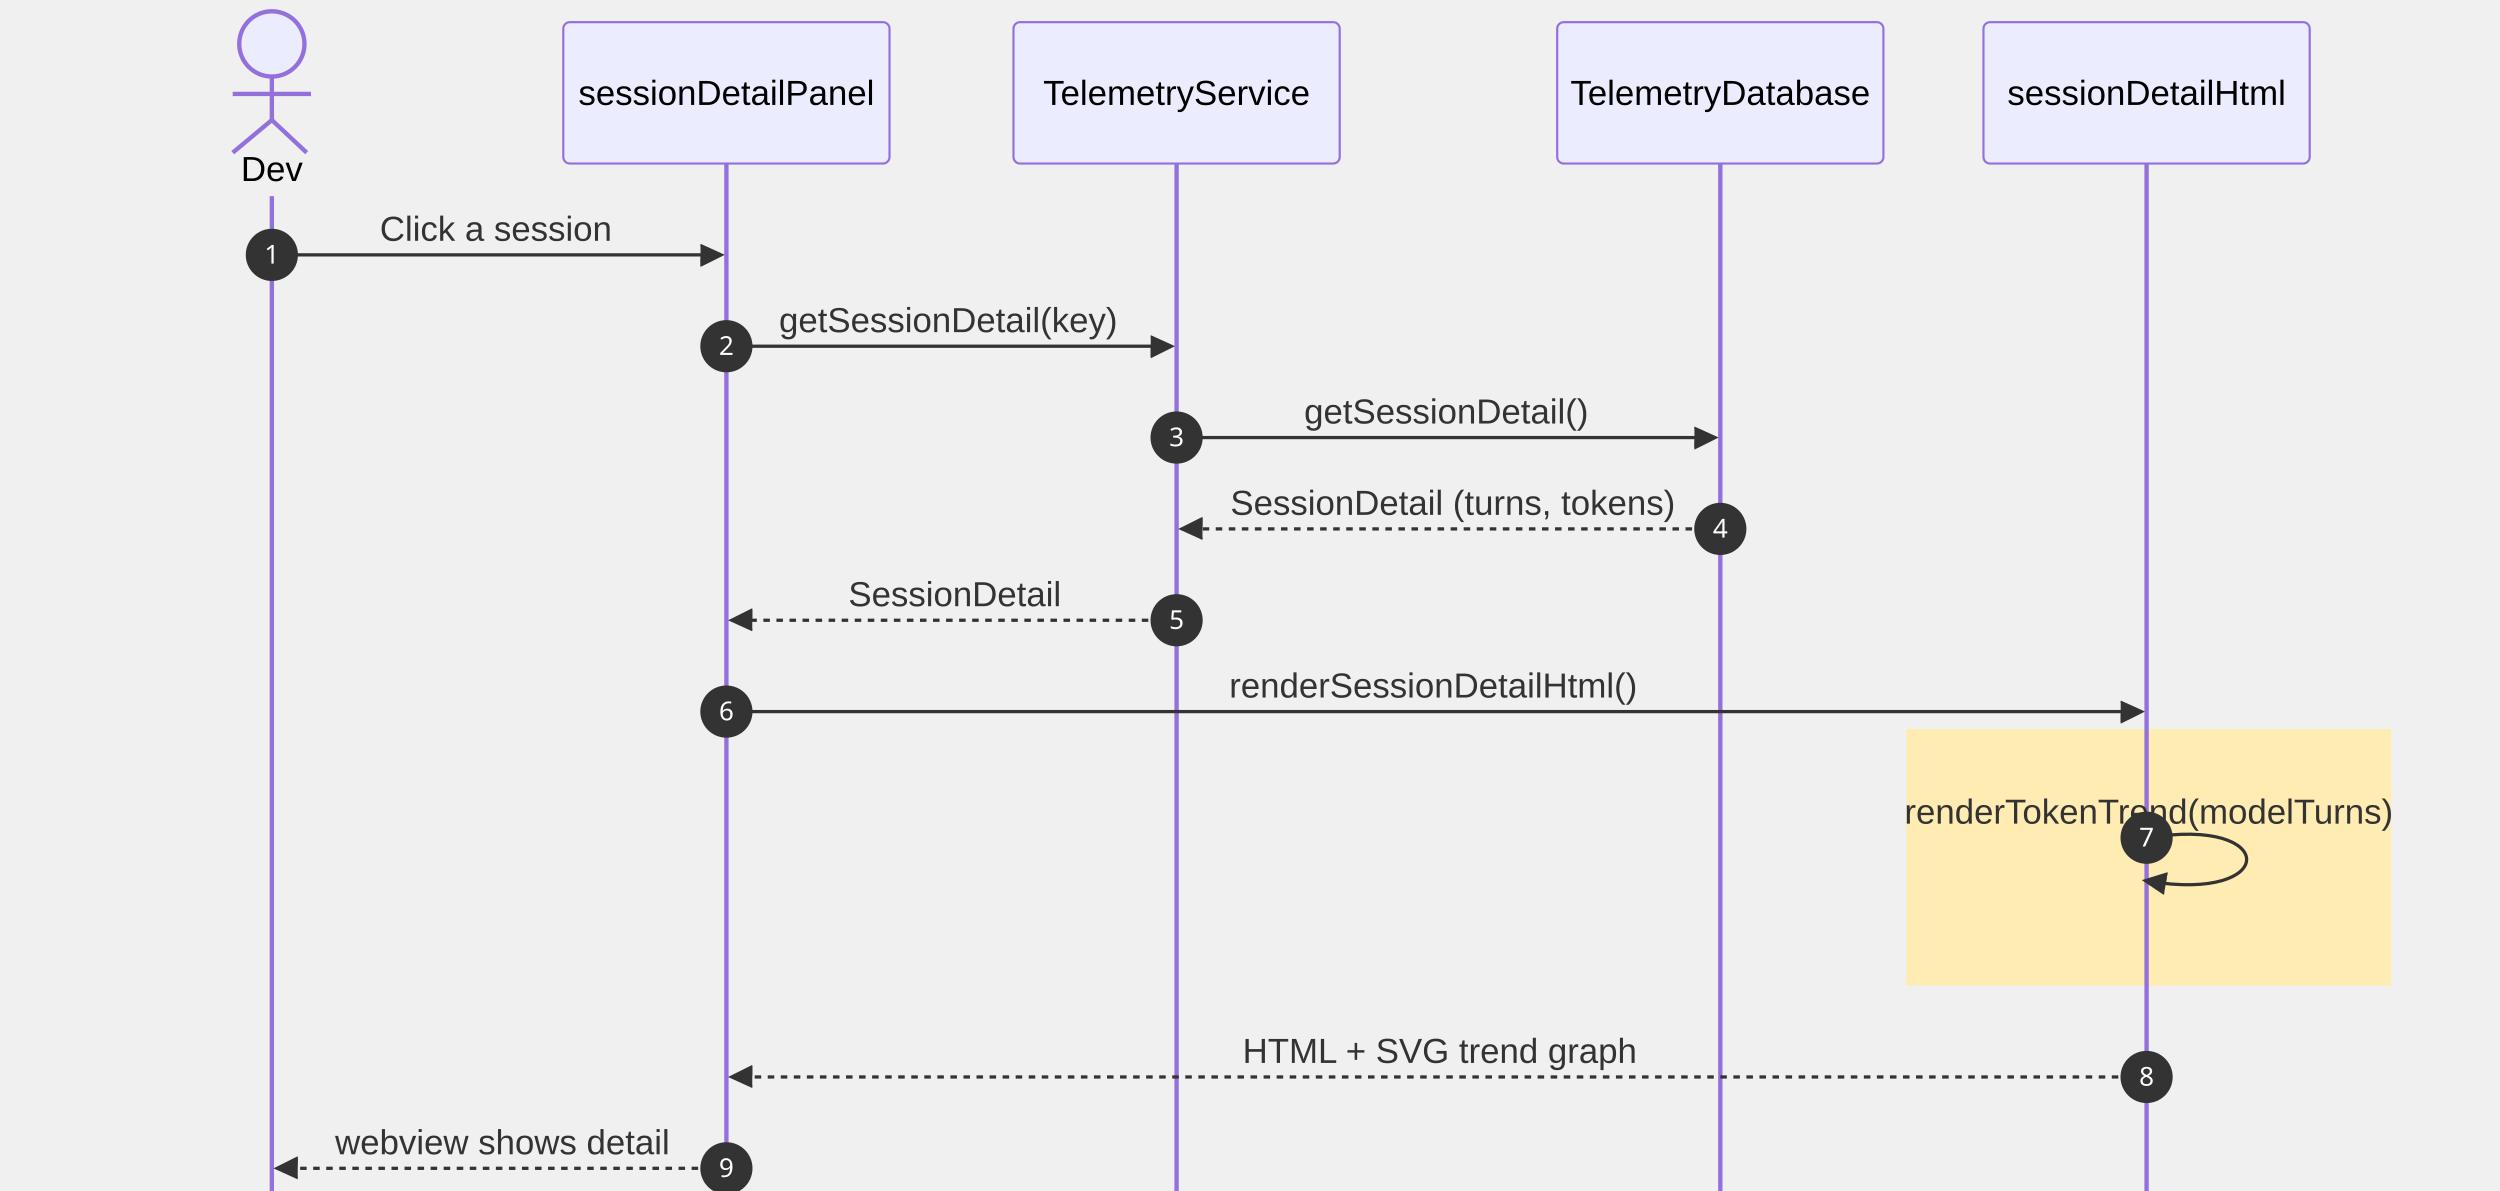
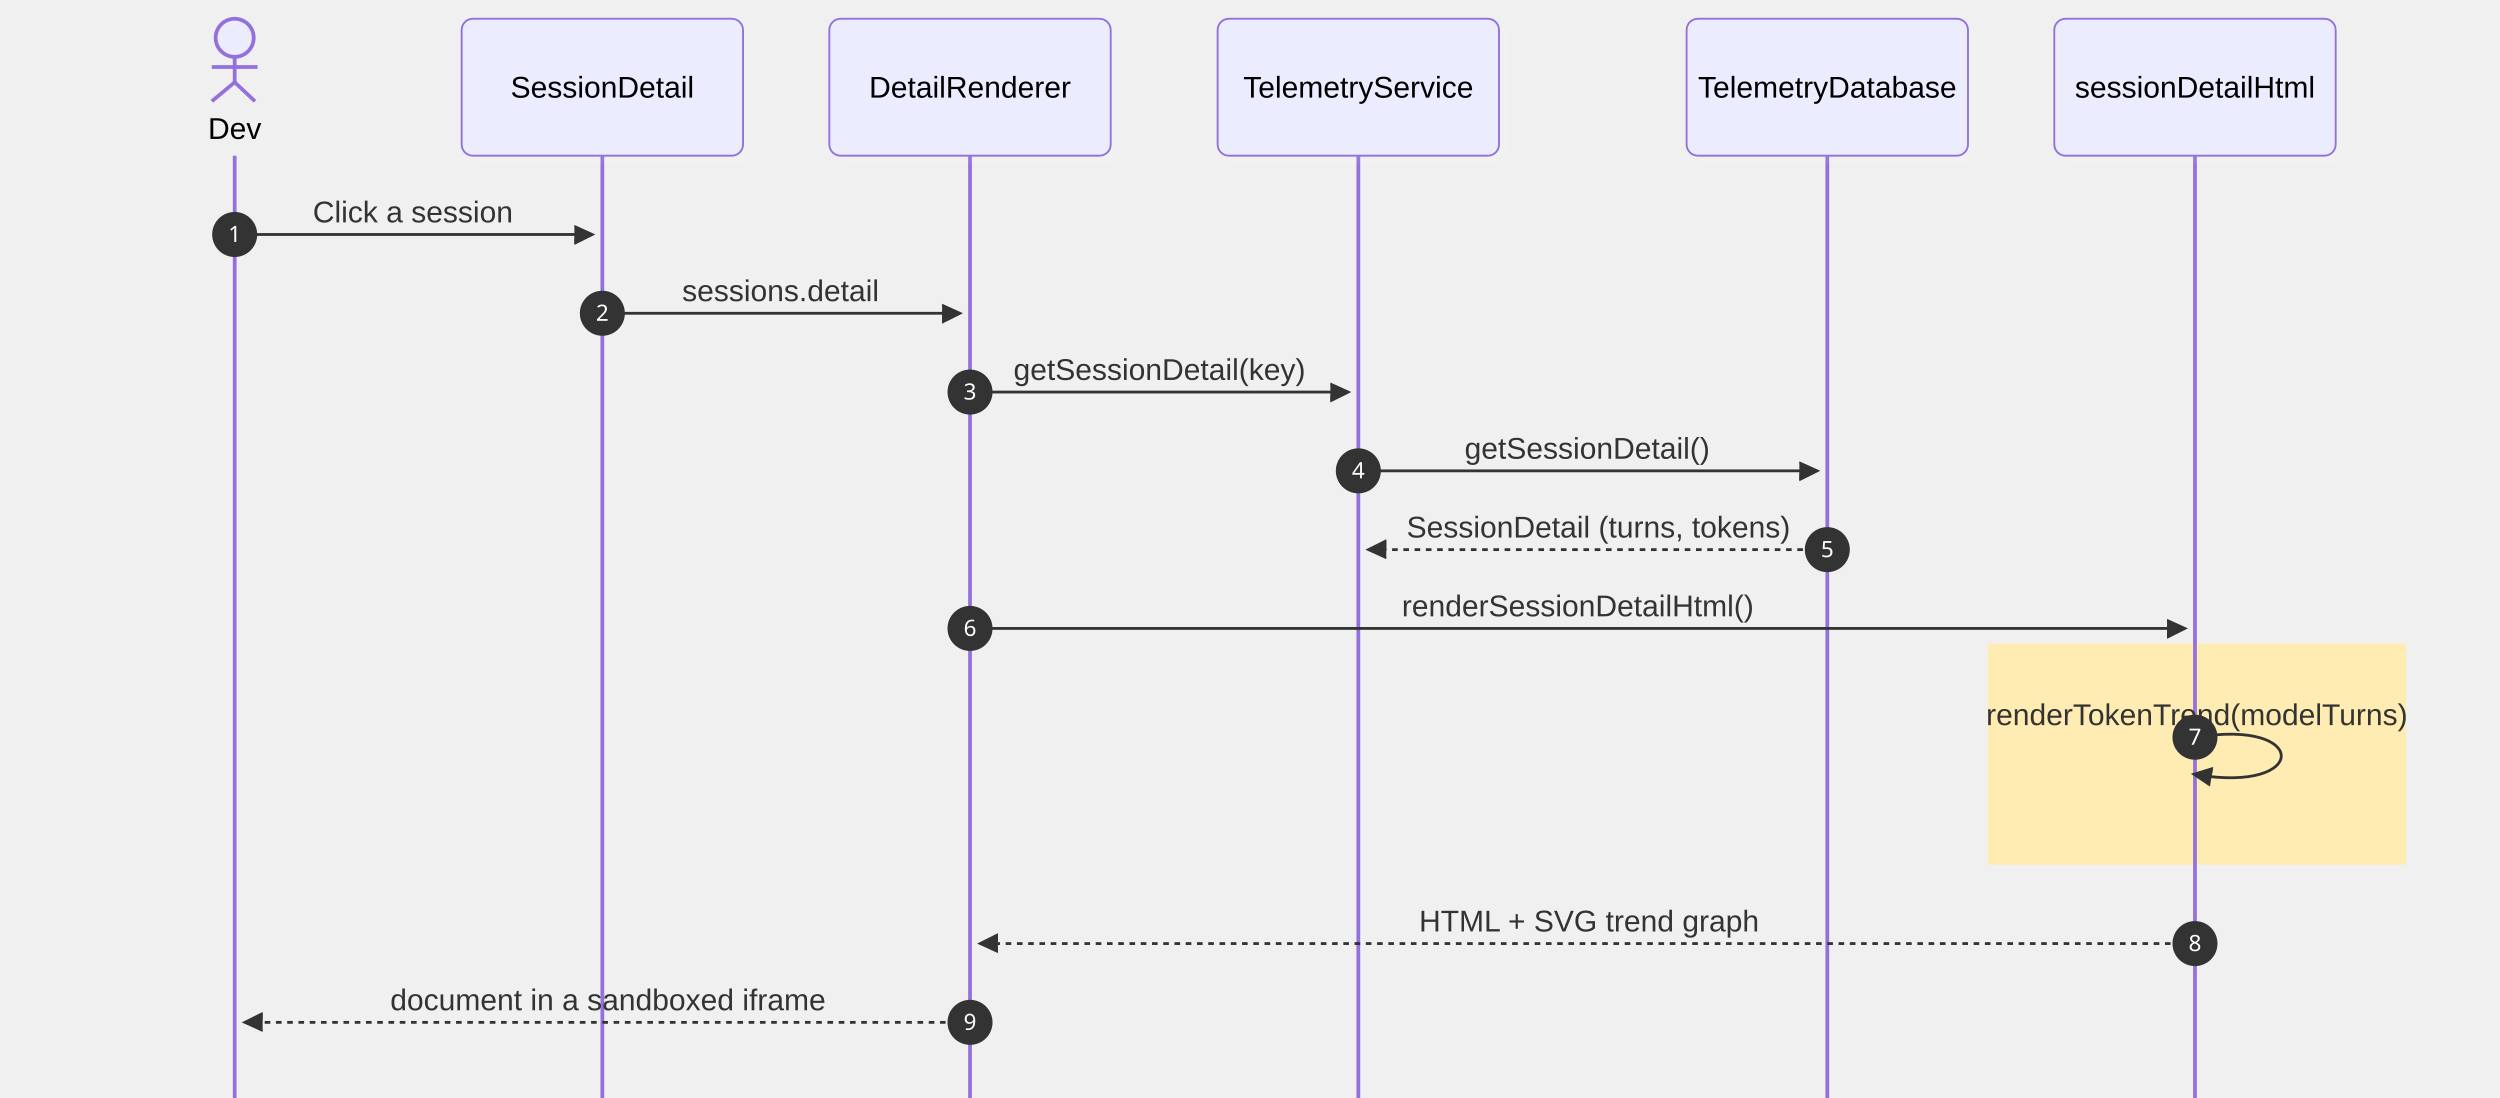
- <svg xmlns="http://www.w3.org/2000/svg" width="672" height="320" id="my-svg" style="max-width:672px;background-color:white;" viewBox="-50 -10 1149.5 547" role="graphics-document document" aria-roledescription="sequence">
-   <rect x="826.5" y="325" fill="rgb(255,236,179)" width="223" height="118" class="rect" />
+ <svg xmlns="http://www.w3.org/2000/svg" width="729" height="320" id="my-svg" style="max-width:729px;background-color:white;" viewBox="-50 -10 1332.5 585" role="graphics-document document" aria-roledescription="sequence">
+   <rect x="1009.5" y="333" fill="rgb(255,236,179)" width="223" height="118" class="rect" />
  <g>
-     <line id="actor4" x1="937" y1="65" x2="937" y2="2000" class="actor-line 200" stroke-width="0.5px" stroke="#999" name="Html" data-et="life-line" data-id="Html" />
-     <g id="root-4" data-et="participant" data-type="participant" data-id="Html">
-       <rect x="862" y="0" fill="#eaeaea" stroke="#666" width="150" height="65" name="Html" rx="3" ry="3" class="actor actor-top" />
-       <text x="937" y="32.5" dominant-baseline="central" alignment-baseline="central" class="actor actor-box" style="text-anchor: middle; font-size: 16px; font-weight: 400;">
-         <tspan x="937" dy="0">sessionDetailHtml</tspan>
+     <line id="actor5" x1="1120" y1="73" x2="1120" y2="2000" class="actor-line 200" stroke-width="0.5px" stroke="#999" name="Html" data-et="life-line" data-id="Html" />
+     <g id="root-5" data-look="neo" data-et="participant" data-type="participant" data-id="Html">
+       <rect x="1045" y="0" fill="#eaeaea" stroke="#666" width="150" height="73" name="Html" rx="6" ry="6" class="actor actor-top" data-look="neo" filter="url(#my-svg-drop-shadow)" />
+       <text x="1120" y="36.5" dominant-baseline="central" alignment-baseline="central" class="actor actor-box" style="text-anchor: middle; font-size: 16px; font-weight: 400;">
+         <tspan x="1120" dy="0">sessionDetailHtml</tspan>
      </text>
    </g>
  </g>
  <g>
-     <line id="actor3" x1="741" y1="65" x2="741" y2="2000" class="actor-line 200" stroke-width="0.5px" stroke="#999" name="DB" data-et="life-line" data-id="DB" />
-     <g id="root-3" data-et="participant" data-type="participant" data-id="DB">
-       <rect x="666" y="0" fill="#eaeaea" stroke="#666" width="150" height="65" name="DB" rx="3" ry="3" class="actor actor-top" />
-       <text x="741" y="32.5" dominant-baseline="central" alignment-baseline="central" class="actor actor-box" style="text-anchor: middle; font-size: 16px; font-weight: 400;">
-         <tspan x="741" dy="0">TelemetryDatabase</tspan>
+     <line id="actor4" x1="924" y1="73" x2="924" y2="2000" class="actor-line 200" stroke-width="0.5px" stroke="#999" name="DB" data-et="life-line" data-id="DB" />
+     <g id="root-4" data-look="neo" data-et="participant" data-type="participant" data-id="DB">
+       <rect x="849" y="0" fill="#eaeaea" stroke="#666" width="150" height="73" name="DB" rx="6" ry="6" class="actor actor-top" data-look="neo" filter="url(#my-svg-drop-shadow)" />
+       <text x="924" y="36.5" dominant-baseline="central" alignment-baseline="central" class="actor actor-box" style="text-anchor: middle; font-size: 16px; font-weight: 400;">
+         <tspan x="924" dy="0">TelemetryDatabase</tspan>
      </text>
    </g>
  </g>
  <g>
-     <line id="actor2" x1="491" y1="65" x2="491" y2="2000" class="actor-line 200" stroke-width="0.5px" stroke="#999" name="Svc" data-et="life-line" data-id="Svc" />
-     <g id="root-2" data-et="participant" data-type="participant" data-id="Svc">
-       <rect x="416" y="0" fill="#eaeaea" stroke="#666" width="150" height="65" name="Svc" rx="3" ry="3" class="actor actor-top" />
-       <text x="491" y="32.5" dominant-baseline="central" alignment-baseline="central" class="actor actor-box" style="text-anchor: middle; font-size: 16px; font-weight: 400;">
-         <tspan x="491" dy="0">TelemetryService</tspan>
+     <line id="actor3" x1="674" y1="73" x2="674" y2="2000" class="actor-line 200" stroke-width="0.5px" stroke="#999" name="Svc" data-et="life-line" data-id="Svc" />
+     <g id="root-3" data-look="neo" data-et="participant" data-type="participant" data-id="Svc">
+       <rect x="599" y="0" fill="#eaeaea" stroke="#666" width="150" height="73" name="Svc" rx="6" ry="6" class="actor actor-top" data-look="neo" filter="url(#my-svg-drop-shadow)" />
+       <text x="674" y="36.5" dominant-baseline="central" alignment-baseline="central" class="actor actor-box" style="text-anchor: middle; font-size: 16px; font-weight: 400;">
+         <tspan x="674" dy="0">TelemetryService</tspan>
      </text>
    </g>
  </g>
  <g>
-     <line id="actor1" x1="284" y1="65" x2="284" y2="2000" class="actor-line 200" stroke-width="0.5px" stroke="#999" name="Panel" data-et="life-line" data-id="Panel" />
-     <g id="root-1" data-et="participant" data-type="participant" data-id="Panel">
-       <rect x="209" y="0" fill="#eaeaea" stroke="#666" width="150" height="65" name="Panel" rx="3" ry="3" class="actor actor-top" />
-       <text x="284" y="32.5" dominant-baseline="central" alignment-baseline="central" class="actor actor-box" style="text-anchor: middle; font-size: 16px; font-weight: 400;">
-         <tspan x="284" dy="0">sessionDetailPanel</tspan>
+     <line id="actor2" x1="467" y1="73" x2="467" y2="2000" class="actor-line 200" stroke-width="0.5px" stroke="#999" name="Rend" data-et="life-line" data-id="Rend" />
+     <g id="root-2" data-look="neo" data-et="participant" data-type="participant" data-id="Rend">
+       <rect x="392" y="0" fill="#eaeaea" stroke="#666" width="150" height="73" name="Rend" rx="6" ry="6" class="actor actor-top" data-look="neo" filter="url(#my-svg-drop-shadow)" />
+       <text x="467" y="36.5" dominant-baseline="central" alignment-baseline="central" class="actor actor-box" style="text-anchor: middle; font-size: 16px; font-weight: 400;">
+         <tspan x="467" dy="0">DetailRenderer</tspan>
      </text>
    </g>
  </g>
  <g>
-     <line id="actor0" x1="75" y1="80" x2="75" y2="2000" class="actor-line 200" stroke-width="0.5px" stroke="#999" name="Dev" data-et="life-line" data-id="Dev" />
+     <line id="actor1" x1="271" y1="73" x2="271" y2="2000" class="actor-line 200" stroke-width="0.5px" stroke="#999" name="Panel" data-et="life-line" data-id="Panel" />
+     <g id="root-1" data-look="neo" data-et="participant" data-type="participant" data-id="Panel">
+       <rect x="196" y="0" fill="#eaeaea" stroke="#666" width="150" height="73" name="Panel" rx="6" ry="6" class="actor actor-top" data-look="neo" filter="url(#my-svg-drop-shadow)" />
+       <text x="271" y="36.5" dominant-baseline="central" alignment-baseline="central" class="actor actor-box" style="text-anchor: middle; font-size: 16px; font-weight: 400;">
+         <tspan x="271" dy="0">SessionDetail</tspan>
+       </text>
+     </g>
  </g>
-   <style>#my-svg{font-family:"trebuchet ms",verdana,arial,sans-serif;font-size:15px;fill:#333;}@keyframes edge-animation-frame{from{stroke-dashoffset:0;}}@keyframes dash{to{stroke-dashoffset:0;}}#my-svg .edge-animation-slow{stroke-dasharray:9,5!important;stroke-dashoffset:900;animation:dash 50s linear infinite;stroke-linecap:round;}#my-svg .edge-animation-fast{stroke-dasharray:9,5!important;stroke-dashoffset:900;animation:dash 20s linear infinite;stroke-linecap:round;}#my-svg .error-icon{fill:#552222;}#my-svg .error-text{fill:#552222;stroke:#552222;}#my-svg .edge-thickness-normal{stroke-width:1px;}#my-svg .edge-thickness-thick{stroke-width:3.5px;}#my-svg .edge-pattern-solid{stroke-dasharray:0;}#my-svg .edge-thickness-invisible{stroke-width:0;fill:none;}#my-svg .edge-pattern-dashed{stroke-dasharray:3;}#my-svg .edge-pattern-dotted{stroke-dasharray:2;}#my-svg .marker{fill:#333333;stroke:#333333;}#my-svg .marker.cross{stroke:#333333;}#my-svg svg{font-family:"trebuchet ms",verdana,arial,sans-serif;font-size:15px;}#my-svg p{margin:0;}#my-svg .actor{stroke:#9370DB;fill:#ECECFF;stroke-width:1;}#my-svg rect.actor.outer-path[data-look="neo"]{filter:drop-shadow(1px 2px 2px rgba(185, 185, 185, 1));}#my-svg rect.note[data-look="neo"]{stroke:#aaaa33;fill:#fff5ad;filter:drop-shadow(1px 2px 2px rgba(185, 185, 185, 1));}#my-svg text.actor&gt;tspan{fill:black;stroke:none;}#my-svg .actor-line{stroke:#9370DB;}#my-svg .innerArc{stroke-width:1.5;stroke-dasharray:none;}#my-svg .messageLine0{stroke-width:1.5;stroke-dasharray:none;stroke:#333;}#my-svg .messageLine1{stroke-width:1.5;stroke-dasharray:2,2;stroke:#333;}#my-svg [id$="-arrowhead"] path{fill:#333;stroke:#333;}#my-svg .sequenceNumber{fill:white;}#my-svg [id$="-sequencenumber"]{fill:#333;}#my-svg [id$="-crosshead"] path{fill:#333;stroke:#333;}#my-svg .messageText{fill:#333;stroke:none;}#my-svg .labelBox{stroke:#9370DB;fill:#ECECFF;filter:none;}#my-svg .labelText,#my-svg .labelText&gt;tspan{fill:black;stroke:none;}#my-svg .loopText,#my-svg .loopText&gt;tspan{fill:black;stroke:none;}#my-svg .sectionTitle,#my-svg .sectionTitle&gt;tspan{fill:black;stroke:none;}#my-svg .loopLine{stroke-width:2px;stroke-dasharray:2,2;stroke:#9370DB;fill:#9370DB;}#my-svg .note{stroke:#aaaa33;fill:#fff5ad;}#my-svg .noteText,#my-svg .noteText&gt;tspan{fill:black;stroke:none;font-weight:normal;}#my-svg .activation0{fill:#f4f4f4;stroke:#666;}#my-svg .activation1{fill:#f4f4f4;stroke:#666;}#my-svg .activation2{fill:#f4f4f4;stroke:#666;}#my-svg .actorPopupMenu{position:absolute;}#my-svg .actorPopupMenuPanel{position:absolute;fill:#ECECFF;box-shadow:0px 8px 16px 0px rgba(0,0,0,0.2);filter:drop-shadow(3px 5px 2px rgb(0 0 0 / 0.4));}#my-svg .actor-man circle,#my-svg line{fill:#ECECFF;stroke-width:2px;}#my-svg g rect.rect{filter:drop-shadow(1px 2px 2px rgba(185, 185, 185, 1));stroke:#9370DB;}#my-svg .node .neo-node{stroke:#9370DB;}#my-svg [data-look="neo"].node rect,#my-svg [data-look="neo"].cluster rect,#my-svg [data-look="neo"].node polygon{stroke:#9370DB;filter:drop-shadow(1px 2px 2px rgba(185, 185, 185, 1));}#my-svg [data-look="neo"].swimlane.cluster rect{filter:none;}#my-svg [data-look="neo"].node path{stroke:#9370DB;stroke-width:1px;}#my-svg [data-look="neo"].node .outer-path{filter:drop-shadow(1px 2px 2px rgba(185, 185, 185, 1));}#my-svg [data-look="neo"].node .neo-line path{stroke:#9370DB;filter:none;}#my-svg [data-look="neo"].node circle{stroke:#9370DB;filter:drop-shadow(1px 2px 2px rgba(185, 185, 185, 1));}#my-svg [data-look="neo"].node circle .state-start{fill:#000000;}#my-svg [data-look="neo"].icon-shape .icon{fill:#9370DB;filter:drop-shadow(1px 2px 2px rgba(185, 185, 185, 1));}#my-svg [data-look="neo"].icon-shape .icon-neo path{stroke:#9370DB;filter:drop-shadow(1px 2px 2px rgba(185, 185, 185, 1));}#my-svg :root{--mermaid-font-family:"trebuchet ms",verdana,arial,sans-serif;}</style>
+   <g>
+     <line id="actor0" x1="75" y1="73" x2="75" y2="2000" class="actor-line 200" stroke-width="0.5px" stroke="#999" name="Dev" data-et="life-line" data-id="Dev" />
+   </g>
+   <style>#my-svg{font-family:"trebuchet ms",verdana,arial,sans-serif;font-size:15px;fill:#333;}@keyframes edge-animation-frame{from{stroke-dashoffset:0;}}@keyframes dash{to{stroke-dashoffset:0;}}#my-svg .edge-animation-slow{stroke-dasharray:9,5!important;stroke-dashoffset:900;animation:dash 50s linear infinite;stroke-linecap:round;}#my-svg .edge-animation-fast{stroke-dasharray:9,5!important;stroke-dashoffset:900;animation:dash 20s linear infinite;stroke-linecap:round;}#my-svg .error-icon{fill:#552222;}#my-svg .error-text{fill:#552222;stroke:#552222;}#my-svg .edge-thickness-normal{stroke-width:1px;}#my-svg .edge-thickness-thick{stroke-width:3.5px;}#my-svg .edge-pattern-solid{stroke-dasharray:0;}#my-svg .edge-thickness-invisible{stroke-width:0;fill:none;}#my-svg .edge-pattern-dashed{stroke-dasharray:3;}#my-svg .edge-pattern-dotted{stroke-dasharray:2;}#my-svg .marker{fill:#333333;stroke:#333333;}#my-svg .marker.cross{stroke:#333333;}#my-svg svg{font-family:"trebuchet ms",verdana,arial,sans-serif;font-size:15px;}#my-svg p{margin:0;}#my-svg .actor{stroke:#9370DB;fill:#ECECFF;stroke-width:1;}#my-svg rect.actor.outer-path[data-look="neo"]{filter:drop-shadow(1px 2px 2px rgba(185, 185, 185, 1));}#my-svg rect.note[data-look="neo"]{stroke:#aaaa33;fill:#fff5ad;filter:drop-shadow(1px 2px 2px rgba(185, 185, 185, 1));}#my-svg text.actor&gt;tspan{fill:black;stroke:none;}#my-svg .actor-line{stroke:#9370DB;}#my-svg .innerArc{stroke-width:1.5;stroke-dasharray:none;}#my-svg .messageLine0{stroke-width:1.5;stroke-dasharray:none;stroke:#333;}#my-svg .messageLine1{stroke-width:1.5;stroke-dasharray:2,2;stroke:#333;}#my-svg [id$="-arrowhead"] path{fill:#333;stroke:#333;}#my-svg .sequenceNumber{fill:white;}#my-svg [id$="-sequencenumber"]{fill:#333;}#my-svg [id$="-crosshead"] path{fill:#333;stroke:#333;}#my-svg .messageText{fill:#333;stroke:none;}#my-svg .labelBox{stroke:#9370DB;fill:#ECECFF;filter:drop-shadow(1px 2px 2px rgba(185, 185, 185, 1));}#my-svg .labelText,#my-svg .labelText&gt;tspan{fill:black;stroke:none;}#my-svg .loopText,#my-svg .loopText&gt;tspan{fill:black;stroke:none;}#my-svg .sectionTitle,#my-svg .sectionTitle&gt;tspan{fill:black;stroke:none;}#my-svg .loopLine{stroke-width:2px;stroke-dasharray:2,2;stroke:#9370DB;fill:#9370DB;}#my-svg .note{stroke:#aaaa33;fill:#fff5ad;}#my-svg .noteText,#my-svg .noteText&gt;tspan{fill:black;stroke:none;}#my-svg .activation0{fill:#f4f4f4;stroke:#666;}#my-svg .activation1{fill:#f4f4f4;stroke:#666;}#my-svg .activation2{fill:#f4f4f4;stroke:#666;}#my-svg .actorPopupMenu{position:absolute;}#my-svg .actorPopupMenuPanel{position:absolute;fill:#ECECFF;box-shadow:0px 8px 16px 0px rgba(0,0,0,0.2);filter:drop-shadow(3px 5px 2px rgb(0 0 0 / 0.4));}#my-svg .actor-man circle,#my-svg line{fill:#ECECFF;stroke-width:2px;}#my-svg g rect.rect{filter:drop-shadow(1px 2px 2px rgba(185, 185, 185, 1));stroke:#9370DB;}#my-svg .node .neo-node{stroke:#9370DB;}#my-svg [data-look="neo"].node rect,#my-svg [data-look="neo"].cluster rect,#my-svg [data-look="neo"].node polygon{stroke:#9370DB;filter:drop-shadow(1px 2px 2px rgba(185, 185, 185, 1));}#my-svg [data-look="neo"].swimlane.cluster rect{filter:none;}#my-svg [data-look="neo"].node path{stroke:#9370DB;stroke-width:1px;}#my-svg [data-look="neo"].node .outer-path{filter:drop-shadow(1px 2px 2px rgba(185, 185, 185, 1));}#my-svg [data-look="neo"].node .neo-line path{stroke:#9370DB;filter:none;}#my-svg [data-look="neo"].node circle{stroke:#9370DB;filter:drop-shadow(1px 2px 2px rgba(185, 185, 185, 1));}#my-svg [data-look="neo"].node circle .state-start{fill:#000000;}#my-svg [data-look="neo"].icon-shape .icon{fill:#9370DB;filter:drop-shadow(1px 2px 2px rgba(185, 185, 185, 1));}#my-svg [data-look="neo"].icon-shape .icon-neo path{stroke:#9370DB;filter:drop-shadow(1px 2px 2px rgba(185, 185, 185, 1));}#my-svg :root{--mermaid-font-family:"trebuchet ms",verdana,arial,sans-serif;}</style>
  <g />
  <defs>
    <symbol id="my-svg-computer" width="24" height="24">
      <path transform="scale(.5)" d="M2 2v13h20v-13h-20zm18 11h-16v-9h16v9zm-10.228 6l.466-1h3.524l.467 1h-4.457zm14.228 3h-24l2-6h2.104l-1.33 4h18.45l-1.297-4h2.073l2 6zm-5-10h-14v-7h14v7z" />
    </symbol>
  </defs>
  <defs>
    <symbol id="my-svg-database" fill-rule="evenodd" clip-rule="evenodd">
      <path transform="scale(.5)" d="M12.258.001l.256.004.255.005.253.008.251.01.249.012.247.015.246.016.242.019.241.02.239.023.236.024.233.027.231.028.229.031.225.032.223.034.22.036.217.038.214.04.211.041.208.043.205.045.201.046.198.048.194.05.191.051.187.053.183.054.18.056.175.057.172.059.168.06.163.061.16.063.155.064.15.066.074.033.073.033.071.034.07.034.069.035.068.035.067.035.066.035.064.036.064.036.062.036.06.036.06.037.058.037.058.037.055.038.055.038.053.038.052.038.051.039.05.039.048.039.047.039.045.04.044.04.043.04.041.04.04.041.039.041.037.041.036.041.034.041.033.042.032.042.03.042.029.042.027.042.026.043.024.043.023.043.021.043.02.043.018.044.017.043.015.044.013.044.012.044.011.045.009.044.007.045.006.045.004.045.002.045.001.045v17l-.001.045-.002.045-.004.045-.006.045-.007.045-.009.044-.011.045-.012.044-.013.044-.015.044-.017.043-.018.044-.02.043-.021.043-.023.043-.024.043-.026.043-.027.042-.029.042-.03.042-.032.042-.033.042-.034.041-.036.041-.037.041-.039.041-.04.041-.041.04-.043.04-.044.04-.045.04-.047.039-.048.039-.05.039-.051.039-.052.038-.053.038-.055.038-.055.038-.058.037-.058.037-.06.037-.06.036-.062.036-.064.036-.064.036-.066.035-.067.035-.068.035-.069.035-.07.034-.071.034-.073.033-.074.033-.15.066-.155.064-.16.063-.163.061-.168.06-.172.059-.175.057-.18.056-.183.054-.187.053-.191.051-.194.05-.198.048-.201.046-.205.045-.208.043-.211.041-.214.04-.217.038-.22.036-.223.034-.225.032-.229.031-.231.028-.233.027-.236.024-.239.023-.241.02-.242.019-.246.016-.247.015-.249.012-.251.01-.253.008-.255.005-.256.004-.258.001-.258-.001-.256-.004-.255-.005-.253-.008-.251-.01-.249-.012-.247-.015-.245-.016-.243-.019-.241-.02-.238-.023-.236-.024-.234-.027-.231-.028-.228-.031-.226-.032-.223-.034-.22-.036-.217-.038-.214-.04-.211-.041-.208-.043-.204-.045-.201-.046-.198-.048-.195-.05-.19-.051-.187-.053-.184-.054-.179-.056-.176-.057-.172-.059-.167-.06-.164-.061-.159-.063-.155-.064-.151-.066-.074-.033-.072-.033-.072-.034-.07-.034-.069-.035-.068-.035-.067-.035-.066-.035-.064-.036-.063-.036-.062-.036-.061-.036-.06-.037-.058-.037-.057-.037-.056-.038-.055-.038-.053-.038-.052-.038-.051-.039-.049-.039-.049-.039-.046-.039-.046-.04-.044-.04-.043-.04-.041-.04-.04-.041-.039-.041-.037-.041-.036-.041-.034-.041-.033-.042-.032-.042-.03-.042-.029-.042-.027-.042-.026-.043-.024-.043-.023-.043-.021-.043-.02-.043-.018-.044-.017-.043-.015-.044-.013-.044-.012-.044-.011-.045-.009-.044-.007-.045-.006-.045-.004-.045-.002-.045-.001-.045v-17l.001-.045.002-.045.004-.045.006-.045.007-.045.009-.044.011-.045.012-.044.013-.044.015-.044.017-.043.018-.044.02-.043.021-.043.023-.043.024-.043.026-.043.027-.042.029-.042.03-.042.032-.042.033-.042.034-.041.036-.041.037-.041.039-.041.04-.041.041-.04.043-.04.044-.04.046-.04.046-.039.049-.039.049-.039.051-.039.052-.038.053-.038.055-.038.056-.038.057-.037.058-.037.06-.037.061-.036.062-.036.063-.036.064-.036.066-.035.067-.035.068-.035.069-.035.07-.034.072-.034.072-.033.074-.033.151-.066.155-.064.159-.063.164-.061.167-.06.172-.059.176-.057.179-.056.184-.054.187-.053.19-.051.195-.05.198-.048.201-.046.204-.045.208-.043.211-.041.214-.04.217-.038.22-.036.223-.034.226-.032.228-.031.231-.028.234-.027.236-.024.238-.023.241-.02.243-.019.245-.016.247-.015.249-.012.251-.01.253-.008.255-.005.256-.004.258-.001.258.001zm-9.258 20.499v.01l.001.021.003.021.004.022.005.021.006.022.007.022.009.023.01.022.011.023.012.023.013.023.015.023.016.024.017.023.018.024.019.024.021.024.022.025.023.024.024.025.052.049.056.05.061.051.066.051.07.051.075.051.079.052.084.052.088.052.092.052.097.052.102.051.105.052.11.052.114.051.119.051.123.051.127.05.131.05.135.05.139.048.144.049.147.047.152.047.155.047.16.045.163.045.167.043.171.043.176.041.178.041.183.039.187.039.19.037.194.035.197.035.202.033.204.031.209.03.212.029.216.027.219.025.222.024.226.021.23.02.233.018.236.016.24.015.243.012.246.01.249.008.253.005.256.004.259.001.26-.001.257-.004.254-.005.25-.008.247-.011.244-.012.241-.014.237-.016.233-.018.231-.021.226-.021.224-.024.22-.026.216-.027.212-.028.21-.031.205-.031.202-.034.198-.034.194-.036.191-.037.187-.039.183-.04.179-.04.175-.042.172-.043.168-.044.163-.045.16-.046.155-.046.152-.047.148-.048.143-.049.139-.049.136-.05.131-.05.126-.05.123-.051.118-.052.114-.051.11-.052.106-.052.101-.052.096-.052.092-.052.088-.053.083-.051.079-.052.074-.052.07-.051.065-.051.06-.051.056-.05.051-.05.023-.024.023-.025.021-.024.02-.024.019-.024.018-.024.017-.024.015-.023.014-.024.013-.023.012-.023.01-.023.01-.022.008-.022.006-.022.006-.022.004-.022.004-.021.001-.021.001-.021v-4.127l-.077.055-.08.053-.083.054-.085.053-.087.052-.09.052-.093.051-.095.05-.097.05-.1.049-.102.049-.105.048-.106.047-.109.047-.111.046-.114.045-.115.045-.118.044-.12.043-.122.042-.124.042-.126.041-.128.04-.13.04-.132.038-.134.038-.135.037-.138.037-.139.035-.142.035-.143.034-.144.033-.147.032-.148.031-.15.03-.151.03-.153.029-.154.027-.156.027-.158.026-.159.025-.161.024-.162.023-.163.022-.165.021-.166.02-.167.019-.169.018-.169.017-.171.016-.173.015-.173.014-.175.013-.175.012-.177.011-.178.01-.179.008-.179.008-.181.006-.182.005-.182.004-.184.003-.184.002h-.37l-.184-.002-.184-.003-.182-.004-.182-.005-.181-.006-.179-.008-.179-.008-.178-.01-.176-.011-.176-.012-.175-.013-.173-.014-.172-.015-.171-.016-.17-.017-.169-.018-.167-.019-.166-.02-.165-.021-.163-.022-.162-.023-.161-.024-.159-.025-.157-.026-.156-.027-.155-.027-.153-.029-.151-.03-.15-.03-.148-.031-.146-.032-.145-.033-.143-.034-.141-.035-.14-.035-.137-.037-.136-.037-.134-.038-.132-.038-.13-.04-.128-.04-.126-.041-.124-.042-.122-.042-.12-.044-.117-.043-.116-.045-.113-.045-.112-.046-.109-.047-.106-.047-.105-.048-.102-.049-.1-.049-.097-.05-.095-.05-.093-.052-.09-.051-.087-.052-.085-.053-.083-.054-.08-.054-.077-.054v4.127zm0-5.654v.011l.001.021.003.021.004.021.005.022.006.022.007.022.009.022.01.022.011.023.012.023.013.023.015.024.016.023.017.024.018.024.019.024.021.024.022.024.023.025.024.024.052.05.056.05.061.05.066.051.07.051.075.052.079.051.084.052.088.052.092.052.097.052.102.052.105.052.11.051.114.051.119.052.123.05.127.051.131.05.135.049.139.049.144.048.147.048.152.047.155.046.16.045.163.045.167.044.171.042.176.042.178.04.183.04.187.038.19.037.194.036.197.034.202.033.204.032.209.03.212.028.216.027.219.025.222.024.226.022.23.02.233.018.236.016.24.014.243.012.246.01.249.008.253.006.256.003.259.001.26-.001.257-.003.254-.006.25-.008.247-.01.244-.012.241-.015.237-.016.233-.018.231-.02.226-.022.224-.024.22-.025.216-.027.212-.029.21-.03.205-.032.202-.033.198-.035.194-.036.191-.037.187-.039.183-.039.179-.041.175-.042.172-.043.168-.044.163-.045.16-.045.155-.047.152-.047.148-.048.143-.048.139-.05.136-.049.131-.05.126-.051.123-.051.118-.051.114-.052.11-.052.106-.052.101-.052.096-.052.092-.052.088-.052.083-.052.079-.052.074-.051.07-.052.065-.051.06-.05.056-.051.051-.049.023-.025.023-.024.021-.025.02-.024.019-.024.018-.024.017-.024.015-.023.014-.023.013-.024.012-.022.01-.023.01-.023.008-.022.006-.022.006-.022.004-.021.004-.022.001-.021.001-.021v-4.139l-.077.054-.08.054-.083.054-.085.052-.087.053-.09.051-.093.051-.095.051-.097.05-.1.049-.102.049-.105.048-.106.047-.109.047-.111.046-.114.045-.115.044-.118.044-.12.044-.122.042-.124.042-.126.041-.128.04-.13.039-.132.039-.134.038-.135.037-.138.036-.139.036-.142.035-.143.033-.144.033-.147.033-.148.031-.15.03-.151.03-.153.028-.154.028-.156.027-.158.026-.159.025-.161.024-.162.023-.163.022-.165.021-.166.02-.167.019-.169.018-.169.017-.171.016-.173.015-.173.014-.175.013-.175.012-.177.011-.178.009-.179.009-.179.007-.181.007-.182.005-.182.004-.184.003-.184.002h-.37l-.184-.002-.184-.003-.182-.004-.182-.005-.181-.007-.179-.007-.179-.009-.178-.009-.176-.011-.176-.012-.175-.013-.173-.014-.172-.015-.171-.016-.17-.017-.169-.018-.167-.019-.166-.02-.165-.021-.163-.022-.162-.023-.161-.024-.159-.025-.157-.026-.156-.027-.155-.028-.153-.028-.151-.03-.15-.03-.148-.031-.146-.033-.145-.033-.143-.033-.141-.035-.14-.036-.137-.036-.136-.037-.134-.038-.132-.039-.13-.039-.128-.04-.126-.041-.124-.042-.122-.043-.12-.043-.117-.044-.116-.044-.113-.046-.112-.046-.109-.046-.106-.047-.105-.048-.102-.049-.1-.049-.097-.05-.095-.051-.093-.051-.09-.051-.087-.053-.085-.052-.083-.054-.08-.054-.077-.054v4.139zm0-5.666v.011l.001.02.003.022.004.021.005.022.006.021.007.022.009.023.01.022.011.023.012.023.013.023.015.023.016.024.017.024.018.023.019.024.021.025.022.024.023.024.024.025.052.05.056.05.061.05.066.051.07.051.075.052.079.051.084.052.088.052.092.052.097.052.102.052.105.051.11.052.114.051.119.051.123.051.127.05.131.05.135.05.139.049.144.048.147.048.152.047.155.046.16.045.163.045.167.043.171.043.176.042.178.04.183.04.187.038.19.037.194.036.197.034.202.033.204.032.209.03.212.028.216.027.219.025.222.024.226.021.23.02.233.018.236.017.24.014.243.012.246.01.249.008.253.006.256.003.259.001.26-.001.257-.003.254-.006.25-.008.247-.01.244-.013.241-.014.237-.016.233-.018.231-.02.226-.022.224-.024.22-.025.216-.027.212-.029.21-.03.205-.032.202-.033.198-.035.194-.036.191-.037.187-.039.183-.039.179-.041.175-.042.172-.043.168-.044.163-.045.16-.045.155-.047.152-.047.148-.048.143-.049.139-.049.136-.049.131-.051.126-.05.123-.051.118-.052.114-.051.11-.052.106-.052.101-.052.096-.052.092-.052.088-.052.083-.052.079-.052.074-.052.07-.051.065-.051.06-.051.056-.05.051-.049.023-.025.023-.025.021-.024.02-.024.019-.024.018-.024.017-.024.015-.023.014-.024.013-.023.012-.023.01-.022.01-.023.008-.022.006-.022.006-.022.004-.022.004-.021.001-.021.001-.021v-4.153l-.077.054-.08.054-.083.053-.085.053-.087.053-.09.051-.093.051-.095.051-.097.05-.1.049-.102.048-.105.048-.106.048-.109.046-.111.046-.114.046-.115.044-.118.044-.12.043-.122.043-.124.042-.126.041-.128.04-.13.039-.132.039-.134.038-.135.037-.138.036-.139.036-.142.034-.143.034-.144.033-.147.032-.148.032-.15.03-.151.03-.153.028-.154.028-.156.027-.158.026-.159.024-.161.024-.162.023-.163.023-.165.021-.166.02-.167.019-.169.018-.169.017-.171.016-.173.015-.173.014-.175.013-.175.012-.177.01-.178.01-.179.009-.179.007-.181.006-.182.006-.182.004-.184.003-.184.001-.185.001-.185-.001-.184-.001-.184-.003-.182-.004-.182-.006-.181-.006-.179-.007-.179-.009-.178-.01-.176-.01-.176-.012-.175-.013-.173-.014-.172-.015-.171-.016-.17-.017-.169-.018-.167-.019-.166-.02-.165-.021-.163-.023-.162-.023-.161-.024-.159-.024-.157-.026-.156-.027-.155-.028-.153-.028-.151-.03-.15-.03-.148-.032-.146-.032-.145-.033-.143-.034-.141-.034-.14-.036-.137-.036-.136-.037-.134-.038-.132-.039-.13-.039-.128-.041-.126-.041-.124-.041-.122-.043-.12-.043-.117-.044-.116-.044-.113-.046-.112-.046-.109-.046-.106-.048-.105-.048-.102-.048-.1-.05-.097-.049-.095-.051-.093-.051-.09-.052-.087-.052-.085-.053-.083-.053-.08-.054-.077-.054v4.153zm8.74-8.179l-.257.004-.254.005-.25.008-.247.011-.244.012-.241.014-.237.016-.233.018-.231.021-.226.022-.224.023-.22.026-.216.027-.212.028-.21.031-.205.032-.202.033-.198.034-.194.036-.191.038-.187.038-.183.04-.179.041-.175.042-.172.043-.168.043-.163.045-.16.046-.155.046-.152.048-.148.048-.143.048-.139.049-.136.05-.131.05-.126.051-.123.051-.118.051-.114.052-.11.052-.106.052-.101.052-.096.052-.092.052-.088.052-.083.052-.079.052-.074.051-.07.052-.065.051-.06.05-.056.05-.051.05-.023.025-.023.024-.021.024-.02.025-.019.024-.018.024-.017.023-.015.024-.014.023-.013.023-.012.023-.01.023-.01.022-.008.022-.006.023-.006.021-.004.022-.004.021-.001.021-.001.021.001.021.001.021.004.021.004.022.006.021.006.023.008.022.01.022.01.023.012.023.013.023.014.023.015.024.017.023.018.024.019.024.02.025.021.024.023.024.023.025.051.05.056.05.06.05.065.051.07.052.074.051.079.052.083.052.088.052.092.052.096.052.101.052.106.052.11.052.114.052.118.051.123.051.126.051.131.05.136.05.139.049.143.048.148.048.152.048.155.046.16.046.163.045.168.043.172.043.175.042.179.041.183.04.187.038.191.038.194.036.198.034.202.033.205.032.21.031.212.028.216.027.22.026.224.023.226.022.231.021.233.018.237.016.241.014.244.012.247.011.25.008.254.005.257.004.26.001.26-.001.257-.004.254-.005.25-.008.247-.011.244-.012.241-.014.237-.016.233-.018.231-.021.226-.022.224-.023.22-.026.216-.027.212-.028.21-.031.205-.032.202-.033.198-.034.194-.036.191-.038.187-.038.183-.04.179-.041.175-.042.172-.043.168-.043.163-.045.16-.046.155-.046.152-.048.148-.048.143-.048.139-.049.136-.05.131-.05.126-.051.123-.051.118-.051.114-.052.11-.052.106-.052.101-.052.096-.052.092-.052.088-.052.083-.052.079-.052.074-.051.07-.052.065-.051.06-.05.056-.05.051-.05.023-.025.023-.024.021-.024.02-.025.019-.024.018-.024.017-.023.015-.024.014-.023.013-.023.012-.023.01-.023.01-.022.008-.022.006-.023.006-.021.004-.022.004-.021.001-.021.001-.021-.001-.021-.001-.021-.004-.021-.004-.022-.006-.021-.006-.023-.008-.022-.01-.022-.01-.023-.012-.023-.013-.023-.014-.023-.015-.024-.017-.023-.018-.024-.019-.024-.02-.025-.021-.024-.023-.024-.023-.025-.051-.05-.056-.05-.06-.05-.065-.051-.07-.052-.074-.051-.079-.052-.083-.052-.088-.052-.092-.052-.096-.052-.101-.052-.106-.052-.11-.052-.114-.052-.118-.051-.123-.051-.126-.051-.131-.05-.136-.05-.139-.049-.143-.048-.148-.048-.152-.048-.155-.046-.16-.046-.163-.045-.168-.043-.172-.043-.175-.042-.179-.041-.183-.04-.187-.038-.191-.038-.194-.036-.198-.034-.202-.033-.205-.032-.21-.031-.212-.028-.216-.027-.22-.026-.224-.023-.226-.022-.231-.021-.233-.018-.237-.016-.241-.014-.244-.012-.247-.011-.25-.008-.254-.005-.257-.004-.26-.001-.26.001z" />
    </symbol>
  </defs>
  <defs>
    <symbol id="my-svg-clock" width="24" height="24">
      <path transform="scale(.5)" d="M12 2c5.514 0 10 4.486 10 10s-4.486 10-10 10-10-4.486-10-10 4.486-10 10-10zm0-2c-6.627 0-12 5.373-12 12s5.373 12 12 12 12-5.373 12-12-5.373-12-12-12zm5.848 12.459c.202.038.202.333.001.372-1.907.361-6.045 1.111-6.547 1.111-.719 0-1.301-.582-1.301-1.301 0-.512.77-5.447 1.125-7.445.034-.192.312-.181.343.014l.985 6.238 5.394 1.011z" />
    </symbol>
  </defs>
  <defs>
    <marker id="my-svg-arrowhead" refX="7.9" refY="5" markerUnits="userSpaceOnUse" markerWidth="12" markerHeight="12" orient="auto-start-reverse">
      <path d="M -1 0 L 10 5 L 0 10 z" />
    </marker>
  </defs>
  <defs>
    <marker id="my-svg-crosshead" markerWidth="15" markerHeight="8" orient="auto" refX="4" refY="4.5">
      <path fill="none" stroke="#000000" stroke-width="1pt" d="M 1,2 L 6,7 M 6,2 L 1,7" style="stroke-dasharray: 0, 0;" />
    </marker>
  </defs>
  <defs>
    <marker id="my-svg-filled-head" refX="15.5" refY="7" markerWidth="20" markerHeight="28" orient="auto">
      <path d="M 18,7 L9,13 L14,7 L9,1 Z" />
    </marker>
  </defs>
  <defs>
    <marker id="my-svg-sequencenumber" refX="15" refY="15" markerWidth="60" markerHeight="40" orient="auto">
      <circle cx="15" cy="15" r="6" />
    </marker>
  </defs>
  <defs>
    <marker id="my-svg-solidTopArrowHead" refX="7.9" refY="7.25" markerUnits="userSpaceOnUse" markerWidth="12" markerHeight="12" orient="auto-start-reverse">
      <path d="M 0 0 L 10 8 L 0 8 z" />
    </marker>
  </defs>
  <defs>
    <marker id="my-svg-solidBottomArrowHead" refX="7.9" refY="0.75" markerUnits="userSpaceOnUse" markerWidth="12" markerHeight="12" orient="auto-start-reverse">
      <path d="M 0 0 L 10 0 L 0 8 z" />
    </marker>
  </defs>
  <defs>
    <marker id="my-svg-stickTopArrowHead" refX="7.5" refY="7" markerUnits="userSpaceOnUse" markerWidth="12" markerHeight="12" orient="auto-start-reverse">
      <path d="M 0 0 L 7 7" stroke="black" stroke-width="1.5" fill="none" />
    </marker>
  </defs>
  <defs>
    <marker id="my-svg-stickBottomArrowHead" refX="7.5" refY="0" markerUnits="userSpaceOnUse" markerWidth="12" markerHeight="12" orient="auto-start-reverse">
      <path d="M 0 7 L 7 0" stroke="black" stroke-width="1.5" fill="none" />
    </marker>
  </defs>
+   <defs>
+     <filter id="my-svg-drop-shadow" height="130%" width="130%">
+       <feDropShadow dx="4" dy="4" stdDeviation="0" flood-opacity="0.06" flood-color="#FFFFFF" />
+     </filter>
+   </defs>
  <g class="actor-man actor-top" name="Dev" data-et="participant" data-type="actor" data-id="Dev" style="stroke: rgb(147, 112, 219);">
-     <line id="actor-man-torso0" x1="75" y1="25" x2="75" y2="45" />
-     <line id="actor-man-arms0" x1="57" y1="33" x2="93" y2="33" />
-     <line x1="57" y1="60" x2="75" y2="45" />
-     <line x1="75" y1="45" x2="91" y2="60" />
-     <circle cx="75" cy="10" r="15" width="150" height="65" />
-     <text x="75" y="67.5" dominant-baseline="central" alignment-baseline="central" class="actor actor-man" style="text-anchor: middle; font-size: 16px; font-weight: 400;">
+     <line id="actor-man-torso0" x1="75" y1="20.308" x2="75" y2="33.846" />
+     <line id="actor-man-arms0" x1="62.815" y1="25.723" x2="87.185" y2="25.723" />
+     <line x1="62.815" y1="44" x2="75" y2="33.846" />
+     <line x1="75" y1="33.846" x2="85.831" y2="44" />
+     <circle cx="75" cy="10.154" r="10.154" width="150" height="73" />
+     <text x="75" y="58.5" dominant-baseline="central" alignment-baseline="central" class="actor actor-man" style="text-anchor: middle; font-size: 16px; font-weight: 400;">
      <tspan x="75" dy="0">Dev</tspan>
    </text>
  </g>
-   <text x="178" y="80" text-anchor="middle" dominant-baseline="middle" alignment-baseline="middle" class="messageText" dy="1em" style="font-size: 16px; font-weight: 400;">Click a session</text>
-   <line x1="82" y1="107" x2="280" y2="107" class="messageLine0" data-et="message" data-id="i1" data-from="Dev" data-to="Panel" stroke-width="2" stroke="none" marker-end="url(#my-svg-arrowhead)" style="fill: none;" />
-   <line x1="75" y1="107" x2="75" y2="107" stroke-width="0" marker-start="url(#my-svg-sequencenumber)" />
-   <text x="75" y="111" font-family="sans-serif" font-size="12px" text-anchor="middle" class="sequenceNumber">1</text>
-   <text x="386" y="122" text-anchor="middle" dominant-baseline="middle" alignment-baseline="middle" class="messageText" dy="1em" style="font-size: 16px; font-weight: 400;">getSessionDetail(key)</text>
-   <line x1="291" y1="149" x2="487" y2="149" class="messageLine0" data-et="message" data-id="i2" data-from="Panel" data-to="Svc" stroke-width="2" stroke="none" marker-end="url(#my-svg-arrowhead)" style="fill: none;" />
-   <line x1="284" y1="149" x2="284" y2="149" stroke-width="0" marker-start="url(#my-svg-sequencenumber)" />
-   <text x="284" y="153" font-family="sans-serif" font-size="12px" text-anchor="middle" class="sequenceNumber">2</text>
-   <text x="615" y="164" text-anchor="middle" dominant-baseline="middle" alignment-baseline="middle" class="messageText" dy="1em" style="font-size: 16px; font-weight: 400;">getSessionDetail()</text>
-   <line x1="498" y1="191" x2="737" y2="191" class="messageLine0" data-et="message" data-id="i3" data-from="Svc" data-to="DB" stroke-width="2" stroke="none" marker-end="url(#my-svg-arrowhead)" style="fill: none;" />
-   <line x1="491" y1="191" x2="491" y2="191" stroke-width="0" marker-start="url(#my-svg-sequencenumber)" />
-   <text x="491" y="195" font-family="sans-serif" font-size="12px" text-anchor="middle" class="sequenceNumber">3</text>
-   <text x="618" y="206" text-anchor="middle" dominant-baseline="middle" alignment-baseline="middle" class="messageText" dy="1em" style="font-size: 16px; font-weight: 400;">SessionDetail (turns, tokens)</text>
-   <line x1="746" y1="233" x2="495" y2="233" class="messageLine1" data-et="message" data-id="i4" data-from="DB" data-to="Svc" stroke-width="2" stroke="none" marker-end="url(#my-svg-arrowhead)" style="stroke-dasharray: 3, 3; fill: none;" />
-   <line x1="741" y1="233" x2="741" y2="233" stroke-width="0" marker-start="url(#my-svg-sequencenumber)" />
-   <text x="741" y="237" font-family="sans-serif" font-size="12px" text-anchor="middle" class="sequenceNumber">4</text>
-   <text x="389" y="248" text-anchor="middle" dominant-baseline="middle" alignment-baseline="middle" class="messageText" dy="1em" style="font-size: 16px; font-weight: 400;">SessionDetail</text>
-   <line x1="496" y1="275" x2="288" y2="275" class="messageLine1" data-et="message" data-id="i5" data-from="Svc" data-to="Panel" stroke-width="2" stroke="none" marker-end="url(#my-svg-arrowhead)" style="stroke-dasharray: 3, 3; fill: none;" />
-   <line x1="491" y1="275" x2="491" y2="275" stroke-width="0" marker-start="url(#my-svg-sequencenumber)" />
-   <text x="491" y="279" font-family="sans-serif" font-size="12px" text-anchor="middle" class="sequenceNumber">5</text>
-   <text x="609" y="290" text-anchor="middle" dominant-baseline="middle" alignment-baseline="middle" class="messageText" dy="1em" style="font-size: 16px; font-weight: 400;">renderSessionDetailHtml()</text>
-   <line x1="291" y1="317" x2="933" y2="317" class="messageLine0" data-et="message" data-id="i6" data-from="Panel" data-to="Html" stroke-width="2" stroke="none" marker-end="url(#my-svg-arrowhead)" style="fill: none;" />
-   <line x1="284" y1="317" x2="284" y2="317" stroke-width="0" marker-start="url(#my-svg-sequencenumber)" />
-   <text x="284" y="321" font-family="sans-serif" font-size="12px" text-anchor="middle" class="sequenceNumber">6</text>
-   <text x="938" y="348" text-anchor="middle" dominant-baseline="middle" alignment-baseline="middle" class="messageText" dy="1em" style="font-size: 16px; font-weight: 400;">renderTokenTrend(modelTurns)</text>
-   <path d="M 938,375 C 998,365 998,405 938,395" class="messageLine0" data-et="message" data-id="i8" data-from="Html" data-to="Html" stroke-width="2" stroke="none" marker-end="url(#my-svg-arrowhead)" x1="944" style="fill: none;" />
-   <line x1="937" y1="375" x2="937" y2="375" stroke-width="0" marker-start="url(#my-svg-sequencenumber)" />
-   <text x="937" y="379" font-family="sans-serif" font-size="12px" text-anchor="middle" class="sequenceNumber">7</text>
-   <text x="612" y="458" text-anchor="middle" dominant-baseline="middle" alignment-baseline="middle" class="messageText" dy="1em" style="font-size: 16px; font-weight: 400;">HTML + SVG trend graph</text>
-   <line x1="942" y1="485" x2="288" y2="485" class="messageLine1" data-et="message" data-id="i10" data-from="Html" data-to="Panel" stroke-width="2" stroke="none" marker-end="url(#my-svg-arrowhead)" style="stroke-dasharray: 3, 3; fill: none;" />
-   <line x1="937" y1="485" x2="937" y2="485" stroke-width="0" marker-start="url(#my-svg-sequencenumber)" />
-   <text x="937" y="489" font-family="sans-serif" font-size="12px" text-anchor="middle" class="sequenceNumber">8</text>
-   <text x="181" y="500" text-anchor="middle" dominant-baseline="middle" alignment-baseline="middle" class="messageText" dy="1em" style="font-size: 16px; font-weight: 400;">webview shows detail</text>
-   <line x1="289" y1="527" x2="79" y2="527" class="messageLine1" data-et="message" data-id="i11" data-from="Panel" data-to="Dev" stroke-width="2" stroke="none" marker-end="url(#my-svg-arrowhead)" style="stroke-dasharray: 3, 3; fill: none;" />
-   <line x1="284" y1="527" x2="284" y2="527" stroke-width="0" marker-start="url(#my-svg-sequencenumber)" />
-   <text x="284" y="531" font-family="sans-serif" font-size="12px" text-anchor="middle" class="sequenceNumber">9</text>
+   <text x="170" y="88" text-anchor="middle" dominant-baseline="middle" alignment-baseline="middle" class="messageText" dy="1em" style="font-size: 16px; font-weight: 400;">Click a session</text>
+   <line x1="82" y1="115" x2="264" y2="115" class="messageLine0" data-et="message" data-id="i1" data-from="Dev" data-to="Panel" stroke-width="2" stroke="none" marker-end="url(#my-svg-arrowhead)" style="fill: none;" />
+   <line x1="75" y1="115" x2="75" y2="115" stroke-width="0" marker-start="url(#my-svg-sequencenumber)" />
+   <text x="75" y="119" font-family="sans-serif" font-size="12px" text-anchor="middle" class="sequenceNumber">1</text>
+   <text x="366" y="130" text-anchor="middle" dominant-baseline="middle" alignment-baseline="middle" class="messageText" dy="1em" style="font-size: 16px; font-weight: 400;">sessions.detail</text>
+   <line x1="278" y1="157" x2="460" y2="157" class="messageLine0" data-et="message" data-id="i2" data-from="Panel" data-to="Rend" stroke-width="2" stroke="none" marker-end="url(#my-svg-arrowhead)" style="fill: none;" />
+   <line x1="271" y1="157" x2="271" y2="157" stroke-width="0" marker-start="url(#my-svg-sequencenumber)" />
+   <text x="271" y="161" font-family="sans-serif" font-size="12px" text-anchor="middle" class="sequenceNumber">2</text>
+   <text x="568" y="172" text-anchor="middle" dominant-baseline="middle" alignment-baseline="middle" class="messageText" dy="1em" style="font-size: 16px; font-weight: 400;">getSessionDetail(key)</text>
+   <line x1="474" y1="199" x2="667" y2="199" class="messageLine0" data-et="message" data-id="i3" data-from="Rend" data-to="Svc" stroke-width="2" stroke="none" marker-end="url(#my-svg-arrowhead)" style="fill: none;" />
+   <line x1="467" y1="199" x2="467" y2="199" stroke-width="0" marker-start="url(#my-svg-sequencenumber)" />
+   <text x="467" y="203" font-family="sans-serif" font-size="12px" text-anchor="middle" class="sequenceNumber">3</text>
+   <text x="796" y="214" text-anchor="middle" dominant-baseline="middle" alignment-baseline="middle" class="messageText" dy="1em" style="font-size: 16px; font-weight: 400;">getSessionDetail()</text>
+   <line x1="681" y1="241" x2="917" y2="241" class="messageLine0" data-et="message" data-id="i4" data-from="Svc" data-to="DB" stroke-width="2" stroke="none" marker-end="url(#my-svg-arrowhead)" style="fill: none;" />
+   <line x1="674" y1="241" x2="674" y2="241" stroke-width="0" marker-start="url(#my-svg-sequencenumber)" />
+   <text x="674" y="245" font-family="sans-serif" font-size="12px" text-anchor="middle" class="sequenceNumber">4</text>
+   <text x="802" y="256" text-anchor="middle" dominant-baseline="middle" alignment-baseline="middle" class="messageText" dy="1em" style="font-size: 16px; font-weight: 400;">SessionDetail (turns, tokens)</text>
+   <line x1="929" y1="283" x2="681" y2="283" class="messageLine1" data-et="message" data-id="i5" data-from="DB" data-to="Svc" stroke-width="2" stroke="none" marker-end="url(#my-svg-arrowhead)" style="stroke-dasharray: 3, 3; fill: none;" />
+   <line x1="924" y1="283" x2="924" y2="283" stroke-width="0" marker-start="url(#my-svg-sequencenumber)" />
+   <text x="924" y="287" font-family="sans-serif" font-size="12px" text-anchor="middle" class="sequenceNumber">5</text>
+   <text x="791" y="298" text-anchor="middle" dominant-baseline="middle" alignment-baseline="middle" class="messageText" dy="1em" style="font-size: 16px; font-weight: 400;">renderSessionDetailHtml()</text>
+   <line x1="474" y1="325" x2="1113" y2="325" class="messageLine0" data-et="message" data-id="i6" data-from="Rend" data-to="Html" stroke-width="2" stroke="none" marker-end="url(#my-svg-arrowhead)" style="fill: none;" />
+   <line x1="467" y1="325" x2="467" y2="325" stroke-width="0" marker-start="url(#my-svg-sequencenumber)" />
+   <text x="467" y="329" font-family="sans-serif" font-size="12px" text-anchor="middle" class="sequenceNumber">6</text>
+   <text x="1121" y="356" text-anchor="middle" dominant-baseline="middle" alignment-baseline="middle" class="messageText" dy="1em" style="font-size: 16px; font-weight: 400;">renderTokenTrend(modelTurns)</text>
+   <path d="M 1121,383 C 1181,373 1181,413 1121,403" class="messageLine0" data-et="message" data-id="i8" data-from="Html" data-to="Html" stroke-width="2" stroke="none" marker-end="url(#my-svg-arrowhead)" x1="1127" style="fill: none;" />
+   <line x1="1120" y1="383" x2="1120" y2="383" stroke-width="0" marker-start="url(#my-svg-sequencenumber)" />
+   <text x="1120" y="387" font-family="sans-serif" font-size="12px" text-anchor="middle" class="sequenceNumber">7</text>
+   <text x="797" y="466" text-anchor="middle" dominant-baseline="middle" alignment-baseline="middle" class="messageText" dy="1em" style="font-size: 16px; font-weight: 400;">HTML + SVG trend graph</text>
+   <line x1="1125" y1="493" x2="474" y2="493" class="messageLine1" data-et="message" data-id="i10" data-from="Html" data-to="Rend" stroke-width="2" stroke="none" marker-end="url(#my-svg-arrowhead)" style="stroke-dasharray: 3, 3; fill: none;" />
+   <line x1="1120" y1="493" x2="1120" y2="493" stroke-width="0" marker-start="url(#my-svg-sequencenumber)" />
+   <text x="1120" y="497" font-family="sans-serif" font-size="12px" text-anchor="middle" class="sequenceNumber">8</text>
+   <text x="274" y="508" text-anchor="middle" dominant-baseline="middle" alignment-baseline="middle" class="messageText" dy="1em" style="font-size: 16px; font-weight: 400;">document in a sandboxed iframe</text>
+   <line x1="472" y1="535" x2="82" y2="535" class="messageLine1" data-et="message" data-id="i11" data-from="Rend" data-to="Dev" stroke-width="2" stroke="none" marker-end="url(#my-svg-arrowhead)" style="stroke-dasharray: 3, 3; fill: none;" />
+   <line x1="467" y1="535" x2="467" y2="535" stroke-width="0" marker-start="url(#my-svg-sequencenumber)" />
+   <text x="467" y="539" font-family="sans-serif" font-size="12px" text-anchor="middle" class="sequenceNumber">9</text>
</svg>
